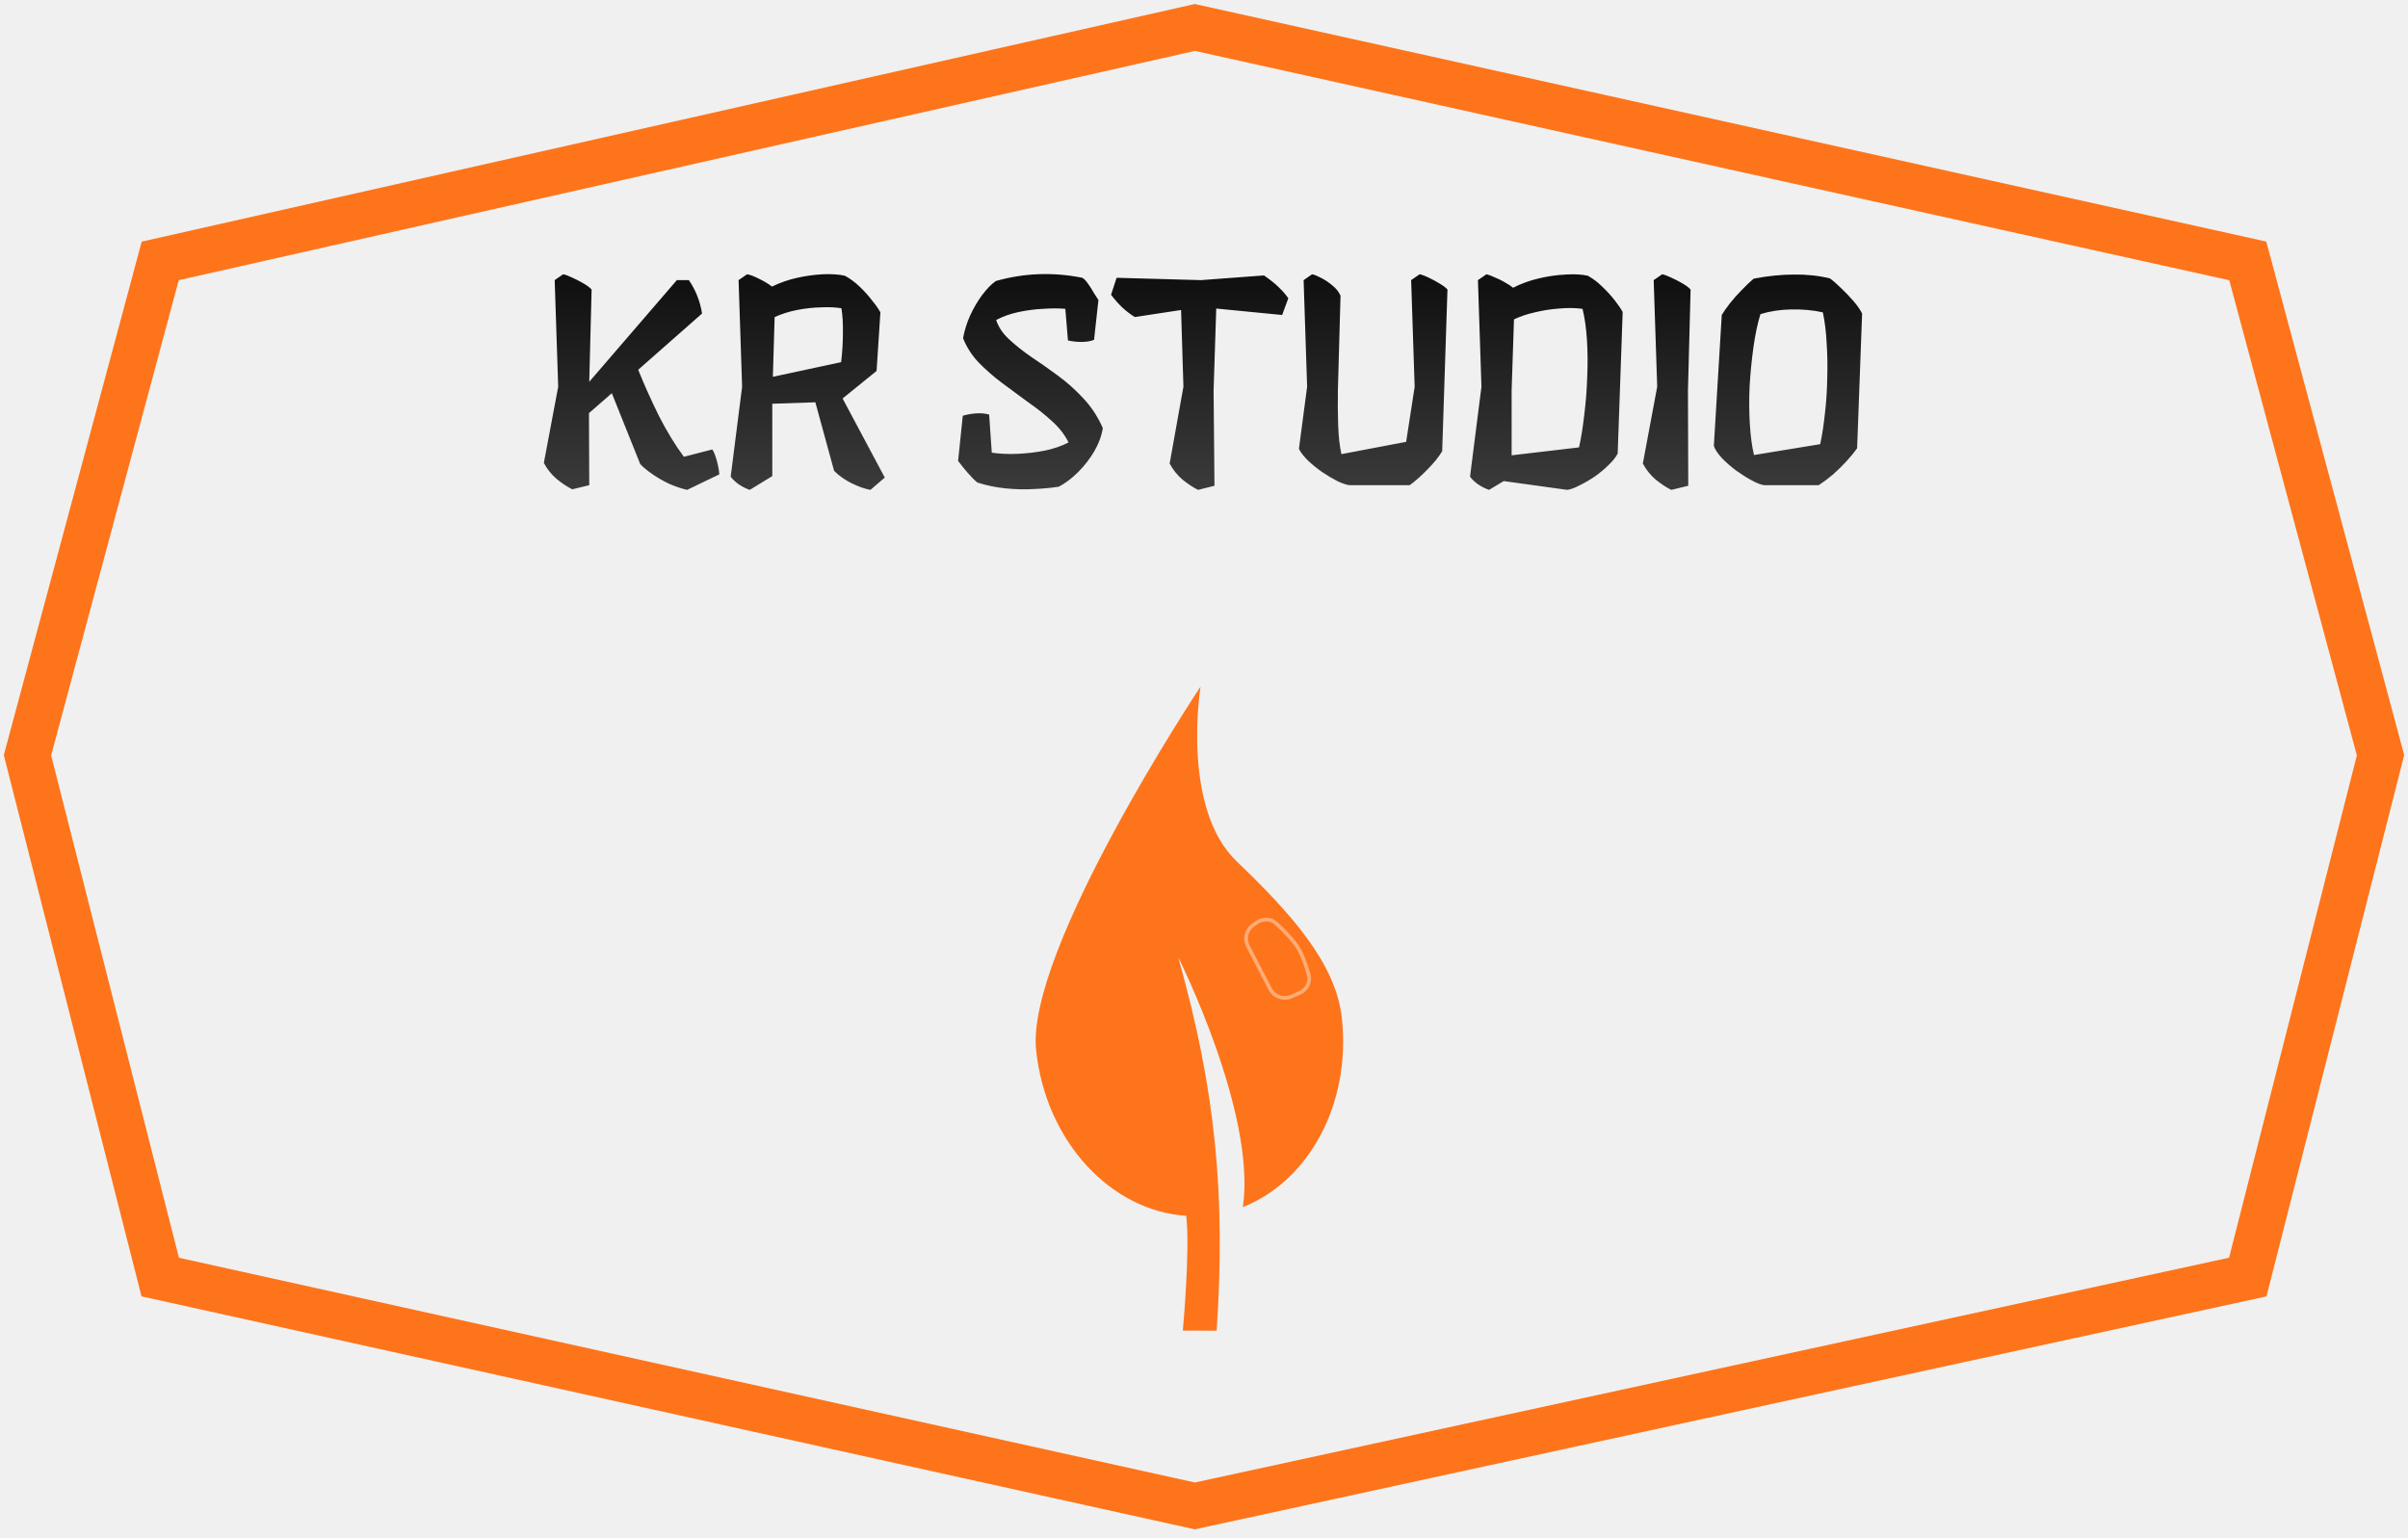
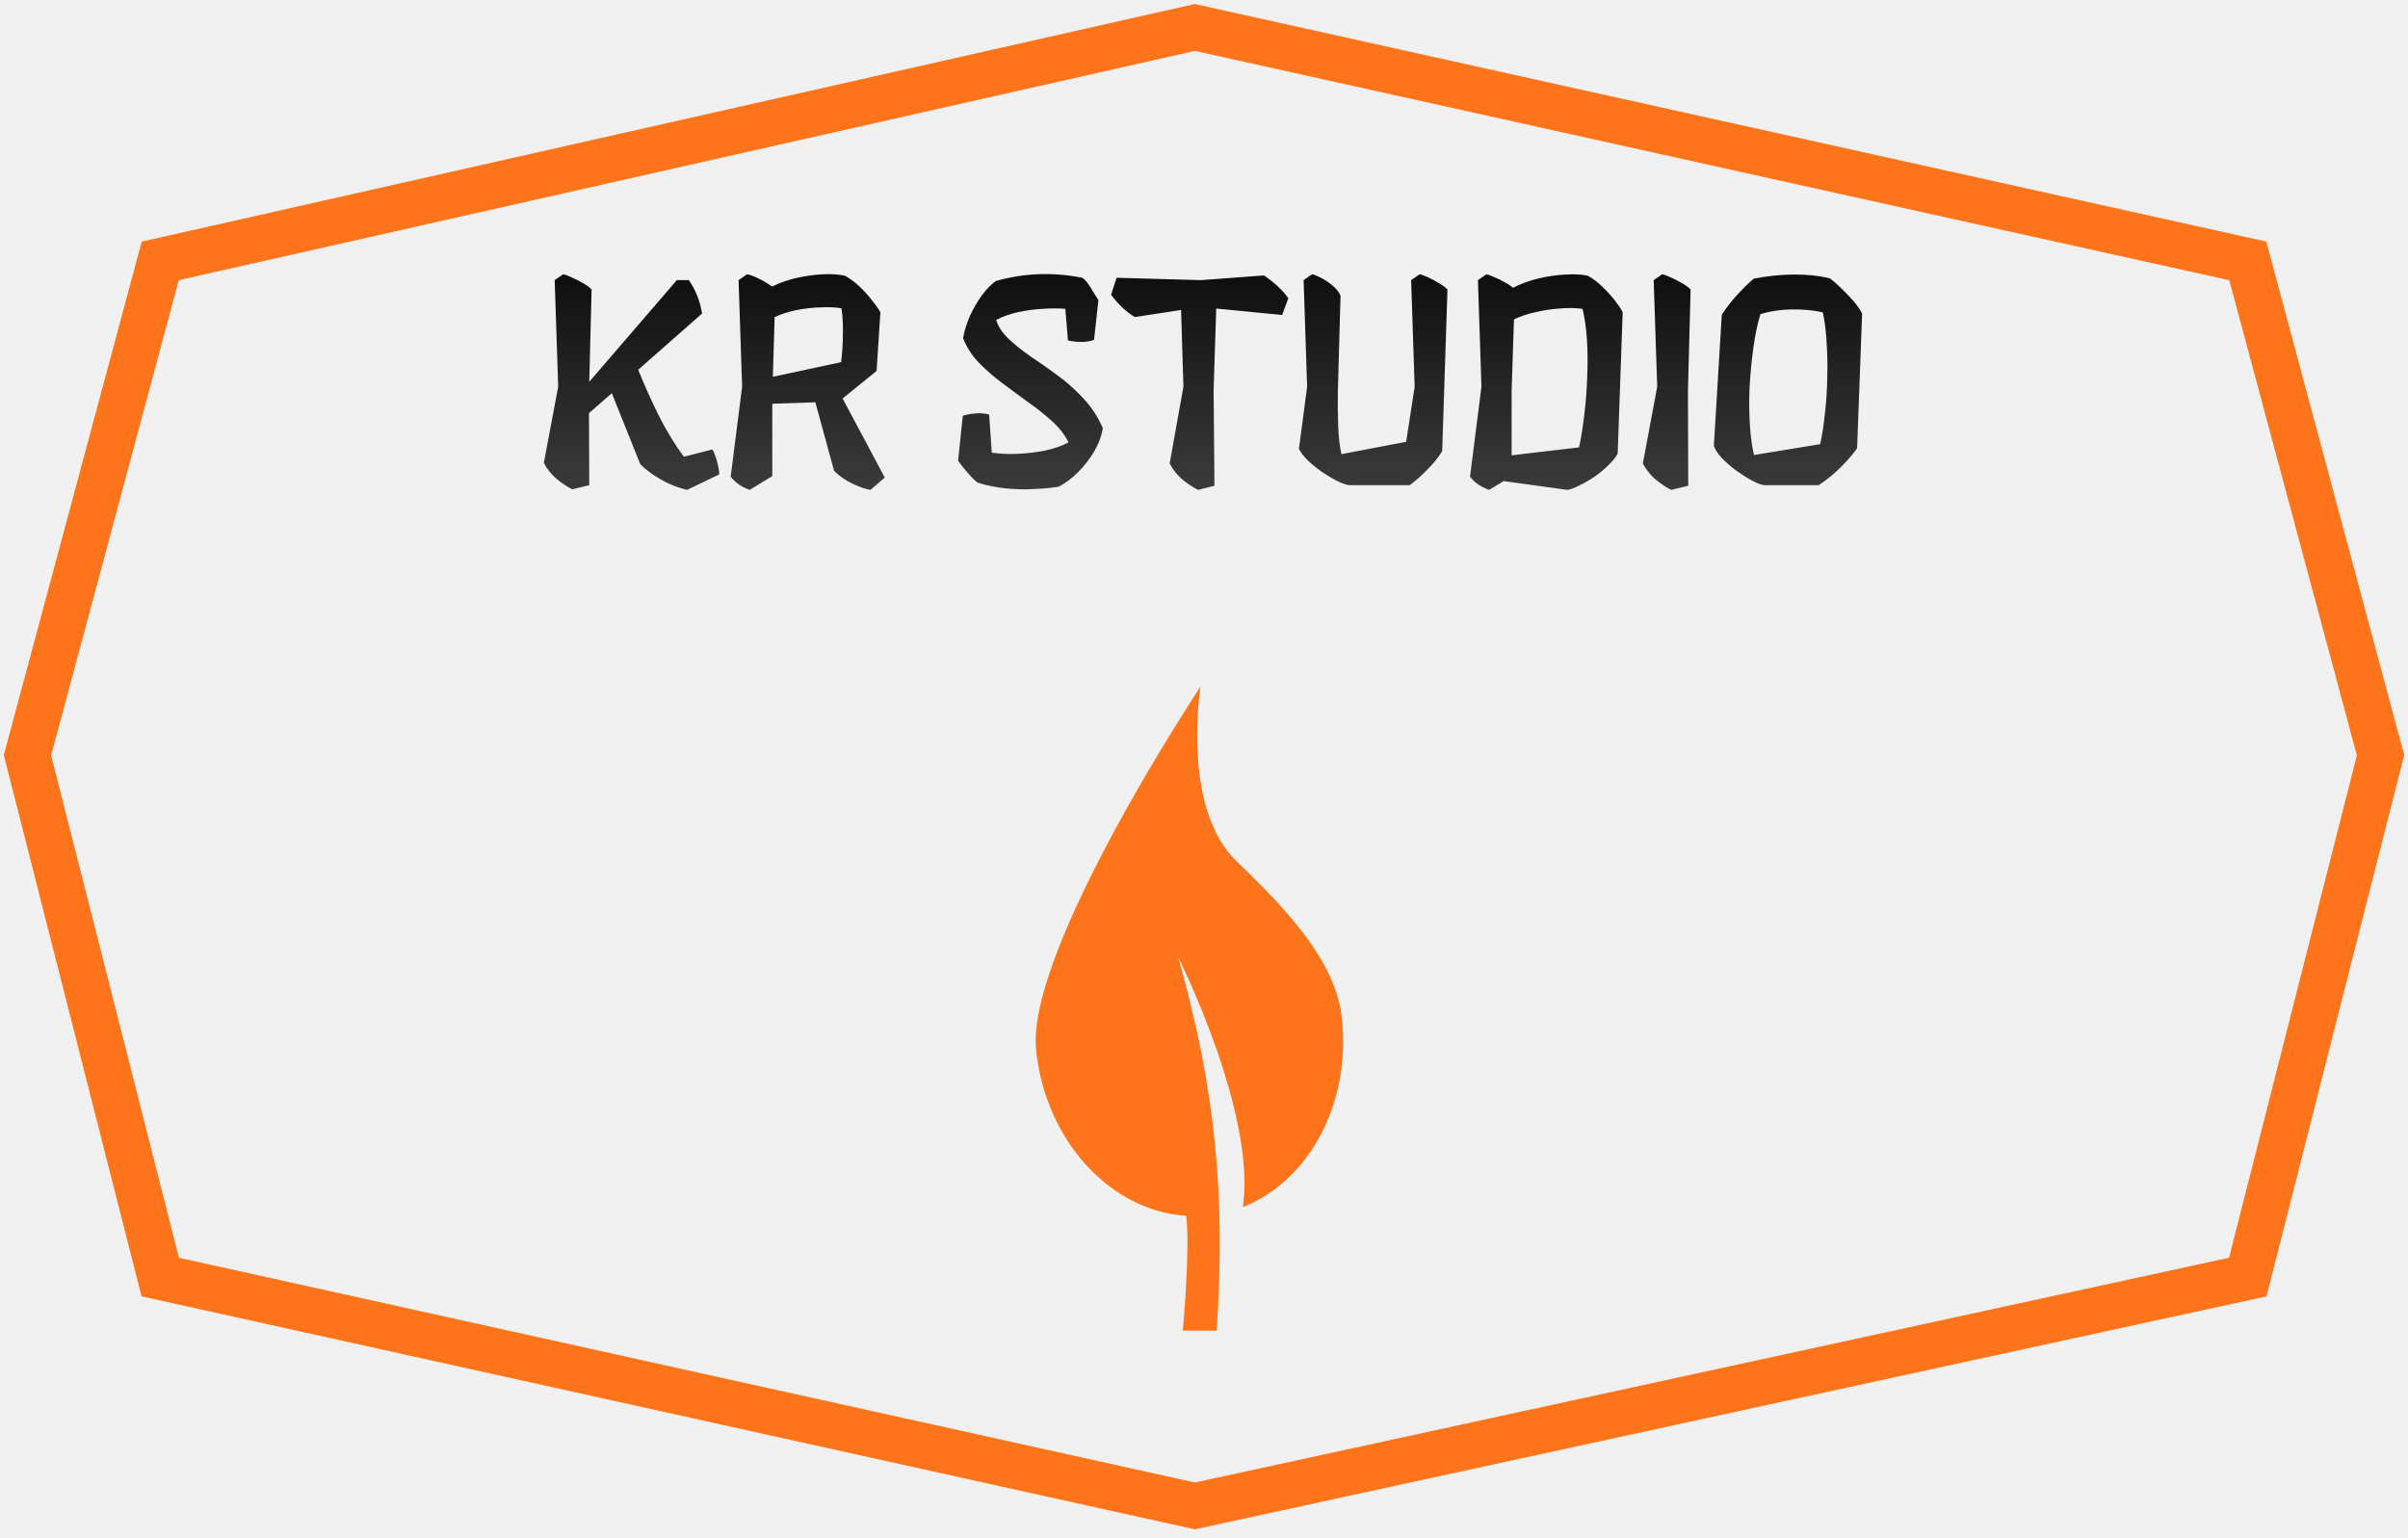
<svg xmlns="http://www.w3.org/2000/svg" width="263" height="168" viewBox="0 0 263 168" fill="none">
  <path d="M245.5 139.5L130.5 164.5L17.5 139.5L3 82.5L17.5 28.5L130.5 3L245.5 28.5L260 82.5L245.5 139.5Z" stroke="#FE741B" stroke-width="5" />
  <path d="M77.798 49.096C77.969 49.352 78.129 49.747 78.278 50.28C78.428 50.813 78.524 51.325 78.566 51.816L75.046 53.512C74.406 53.363 73.745 53.139 73.062 52.84C72.401 52.52 71.793 52.168 71.238 51.784C70.684 51.4 70.246 51.037 69.926 50.696L66.822 42.952L64.326 45.128L64.358 53L62.502 53.448C61.948 53.171 61.382 52.797 60.806 52.328C60.23 51.837 59.761 51.251 59.398 50.568L60.966 42.248L60.582 30.6L61.51 29.96C61.745 30.003 62.065 30.12 62.47 30.312C62.897 30.504 63.313 30.717 63.718 30.952C64.124 31.187 64.422 31.411 64.614 31.624L64.358 41.704L73.926 30.6H75.238C75.985 31.688 76.465 32.904 76.678 34.248L69.702 40.392C70.364 42.035 71.121 43.72 71.974 45.448C72.849 47.155 73.756 48.637 74.694 49.896L77.798 49.096ZM92.028 43.528L96.636 52.168L95.069 53.512C94.471 53.405 93.799 53.171 93.052 52.808C92.306 52.445 91.655 51.987 91.1 51.432L89.052 43.944L84.349 44.104V52.008L81.885 53.512C80.989 53.192 80.295 52.712 79.805 52.072L81.052 42.248L80.668 30.6L81.597 29.96C81.895 30.003 82.322 30.163 82.876 30.44C83.453 30.717 83.933 31.005 84.317 31.304C85.191 30.877 86.109 30.557 87.069 30.344C88.05 30.131 88.989 30.003 89.885 29.96C90.802 29.917 91.602 29.971 92.284 30.12C92.861 30.44 93.404 30.845 93.916 31.336C94.428 31.827 94.876 32.328 95.26 32.84C95.666 33.331 95.965 33.757 96.156 34.12L95.74 40.52L92.028 43.528ZM91.9 33.672C91.239 33.565 90.482 33.533 89.629 33.576C88.775 33.597 87.911 33.693 87.037 33.864C86.183 34.035 85.373 34.291 84.605 34.632L84.412 41.16L91.868 39.56C91.996 38.493 92.061 37.448 92.061 36.424C92.082 35.379 92.028 34.461 91.9 33.672ZM108.802 34.952C109.037 35.699 109.496 36.392 110.178 37.032C110.861 37.672 111.661 38.312 112.578 38.952C113.517 39.571 114.477 40.243 115.458 40.968C116.461 41.693 117.4 42.525 118.274 43.464C119.17 44.403 119.896 45.501 120.45 46.76C120.322 47.592 120.013 48.435 119.522 49.288C119.032 50.12 118.445 50.877 117.762 51.56C117.08 52.243 116.376 52.776 115.65 53.16C114.882 53.288 113.997 53.373 112.994 53.416C111.992 53.48 110.946 53.459 109.858 53.352C108.792 53.245 107.757 53.032 106.754 52.712C106.456 52.477 106.104 52.125 105.698 51.656C105.293 51.187 104.941 50.749 104.642 50.344L105.154 45.416C105.56 45.288 106.029 45.203 106.562 45.16C107.117 45.117 107.608 45.16 108.034 45.288L108.322 49.448C109.176 49.576 110.104 49.619 111.106 49.576C112.13 49.533 113.133 49.416 114.114 49.224C115.117 49.011 115.981 48.712 116.706 48.328C116.28 47.475 115.672 46.696 114.882 45.992C114.093 45.267 113.218 44.573 112.258 43.912C111.32 43.229 110.381 42.536 109.442 41.832C108.504 41.128 107.65 40.381 106.882 39.592C106.136 38.803 105.57 37.917 105.186 36.936C105.336 36.104 105.592 35.283 105.954 34.472C106.338 33.64 106.776 32.893 107.266 32.232C107.778 31.549 108.28 31.037 108.77 30.696C111.864 29.821 115.01 29.704 118.21 30.344C118.424 30.472 118.637 30.696 118.85 31.016C119.064 31.315 119.266 31.635 119.458 31.976C119.672 32.317 119.842 32.584 119.97 32.776L119.49 37.128C119.085 37.277 118.626 37.352 118.114 37.352C117.624 37.352 117.133 37.299 116.642 37.192L116.354 33.736C115.629 33.672 114.818 33.672 113.922 33.736C113.026 33.779 112.13 33.896 111.234 34.088C110.338 34.28 109.528 34.568 108.802 34.952ZM140.036 34.408L132.836 33.704L132.548 42.664L132.644 53.064L130.852 53.512C130.297 53.235 129.732 52.861 129.156 52.392C128.58 51.901 128.11 51.315 127.748 50.632L129.252 42.248L128.996 33.864L123.94 34.632C123.406 34.291 122.948 33.939 122.564 33.576C122.18 33.213 121.774 32.755 121.348 32.2L121.956 30.344L131.172 30.6L138.052 30.088C138.734 30.557 139.278 30.995 139.684 31.4C140.089 31.784 140.43 32.179 140.708 32.584L140.036 34.408ZM155.051 29.96C155.286 30.003 155.606 30.12 156.011 30.312C156.416 30.504 156.811 30.717 157.195 30.952C157.6 31.187 157.899 31.411 158.091 31.624L157.515 49.288C157.131 49.928 156.587 50.6 155.883 51.304C155.2 52.008 154.56 52.573 153.963 53H147.371C147.03 52.957 146.592 52.808 146.059 52.552C145.526 52.275 144.971 51.944 144.395 51.56C143.819 51.155 143.296 50.728 142.827 50.28C142.379 49.832 142.059 49.416 141.867 49.032L142.763 42.248L142.379 30.6L143.307 29.96C143.542 30.003 143.862 30.131 144.267 30.344C144.694 30.557 145.11 30.835 145.515 31.176C145.92 31.496 146.219 31.869 146.411 32.296L146.123 42.664C146.102 43.965 146.112 45.235 146.155 46.472C146.198 47.688 146.315 48.733 146.507 49.608L153.579 48.264L154.507 42.248L154.123 30.6L155.051 29.96ZM173.419 30.12C173.995 30.44 174.528 30.845 175.019 31.336C175.531 31.827 175.979 32.317 176.363 32.808C176.747 33.299 177.035 33.725 177.227 34.088L176.683 49.544C176.491 49.928 176.16 50.344 175.691 50.792C175.243 51.24 174.731 51.667 174.155 52.072C173.579 52.456 173.024 52.776 172.491 53.032C171.957 53.309 171.52 53.469 171.179 53.512L164.235 52.552L162.635 53.512C161.739 53.192 161.045 52.712 160.555 52.072L161.803 42.248L161.419 30.6L162.347 29.96C162.56 30.003 162.848 30.109 163.211 30.28C163.595 30.429 163.968 30.611 164.331 30.824C164.715 31.037 165.024 31.24 165.259 31.432C166.133 30.984 167.072 30.643 168.075 30.408C169.077 30.173 170.048 30.035 170.987 29.992C171.925 29.928 172.736 29.971 173.419 30.12ZM165.099 49.736L172.459 48.872C172.693 47.827 172.885 46.632 173.035 45.288C173.205 43.944 173.312 42.568 173.355 41.16C173.419 39.752 173.408 38.397 173.323 37.096C173.237 35.795 173.077 34.675 172.843 33.736C172.053 33.629 171.2 33.619 170.283 33.704C169.387 33.768 168.501 33.907 167.627 34.12C166.773 34.312 166.016 34.568 165.355 34.888L165.099 42.664V49.736ZM184.39 53.064L182.534 53.512C181.979 53.235 181.414 52.861 180.838 52.392C180.262 51.901 179.792 51.315 179.43 50.632L180.998 42.248L180.614 30.6L181.542 29.96C181.776 30.003 182.096 30.12 182.502 30.312C182.928 30.504 183.344 30.717 183.75 30.952C184.155 31.187 184.454 31.411 184.646 31.624L184.358 42.664L184.39 53.064ZM199.857 30.408C200.262 30.707 200.689 31.08 201.137 31.528C201.606 31.976 202.043 32.435 202.449 32.904C202.854 33.373 203.163 33.821 203.377 34.248L202.833 48.968C202.534 49.395 202.15 49.864 201.681 50.376C201.211 50.888 200.71 51.379 200.177 51.848C199.643 52.296 199.131 52.68 198.641 53H192.689C192.347 52.957 191.899 52.787 191.345 52.488C190.79 52.189 190.214 51.827 189.617 51.4C189.019 50.952 188.497 50.493 188.049 50.024C187.601 49.533 187.313 49.096 187.185 48.712L188.049 34.408C188.262 34.045 188.561 33.619 188.945 33.128C189.35 32.616 189.787 32.125 190.257 31.656C190.726 31.165 191.153 30.76 191.537 30.44C193.094 30.141 194.555 29.992 195.921 29.992C197.307 29.971 198.619 30.109 199.857 30.408ZM191.569 49.704L198.801 48.52C199.014 47.539 199.185 46.429 199.313 45.192C199.462 43.955 199.547 42.675 199.569 41.352C199.611 40.008 199.59 38.717 199.505 37.48C199.441 36.221 199.302 35.101 199.089 34.12C198.043 33.885 196.902 33.779 195.665 33.8C194.449 33.821 193.318 33.992 192.273 34.312C191.953 35.357 191.697 36.573 191.505 37.96C191.313 39.347 191.174 40.776 191.089 42.248C191.025 43.699 191.035 45.085 191.121 46.408C191.206 47.709 191.355 48.808 191.569 49.704Z" fill="url(#paint0_linear_1758_17)" />
  <path d="M113.17 114.785C111.954 103.873 131.122 75 131.122 75C131.122 75 128.959 88.274 135.095 94.115C140.84 99.641 145.901 105.134 146.558 111.21C147.575 120.607 142.943 129.007 135.746 131.858C137.244 121.581 128.684 104.565 128.684 104.565C132.793 119.096 133.866 130.667 132.882 145.356L129.187 145.352C129.187 145.352 130.003 136.589 129.559 132.813C121.352 132.271 114.248 124.748 113.17 114.785Z" fill="#FE741B" />
-   <path d="M136.879 101.043L137.29 100.76C137.944 100.31 138.807 100.344 139.382 100.869C140.267 101.678 141.417 102.84 141.951 103.843C142.344 104.579 142.685 105.599 142.932 106.454C143.165 107.262 142.742 108.104 141.961 108.452L141.059 108.853C140.189 109.239 139.168 108.882 138.73 108.037L136.301 103.354C135.883 102.548 136.131 101.557 136.879 101.043Z" stroke="white" stroke-opacity="0.4" stroke-width="0.4" />
  <defs>
    <linearGradient id="paint0_linear_1758_17" x1="131.5" y1="22" x2="131.5" y2="58" gradientUnits="userSpaceOnUse">
      <stop />
      <stop offset="1" stop-color="#434343" />
    </linearGradient>
  </defs>
</svg>
